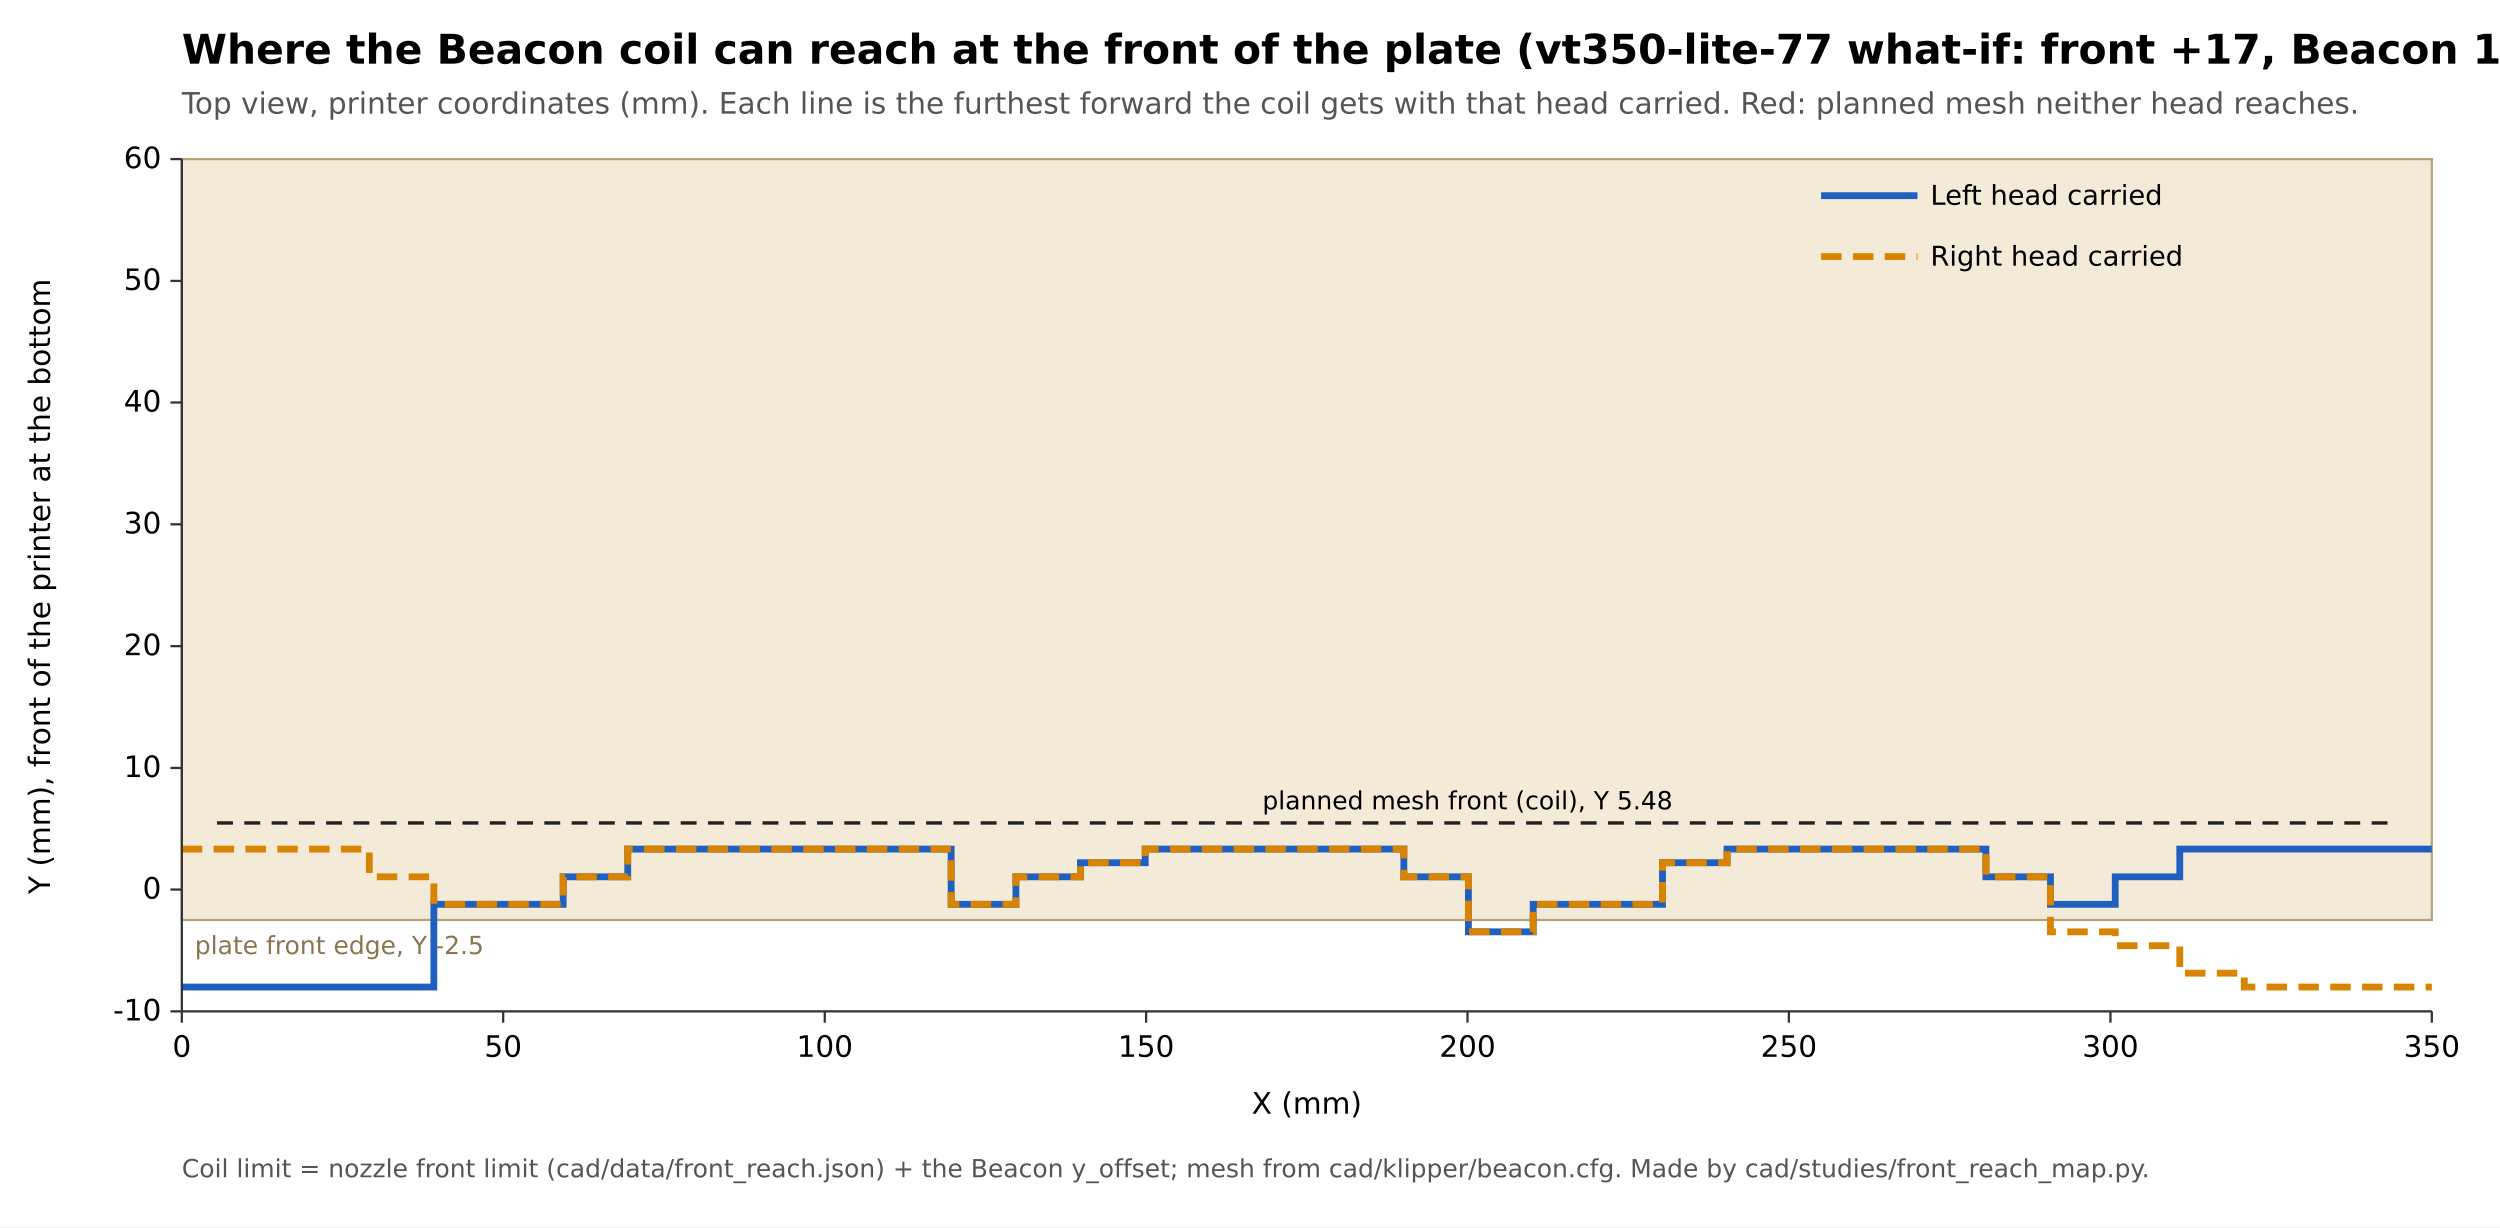
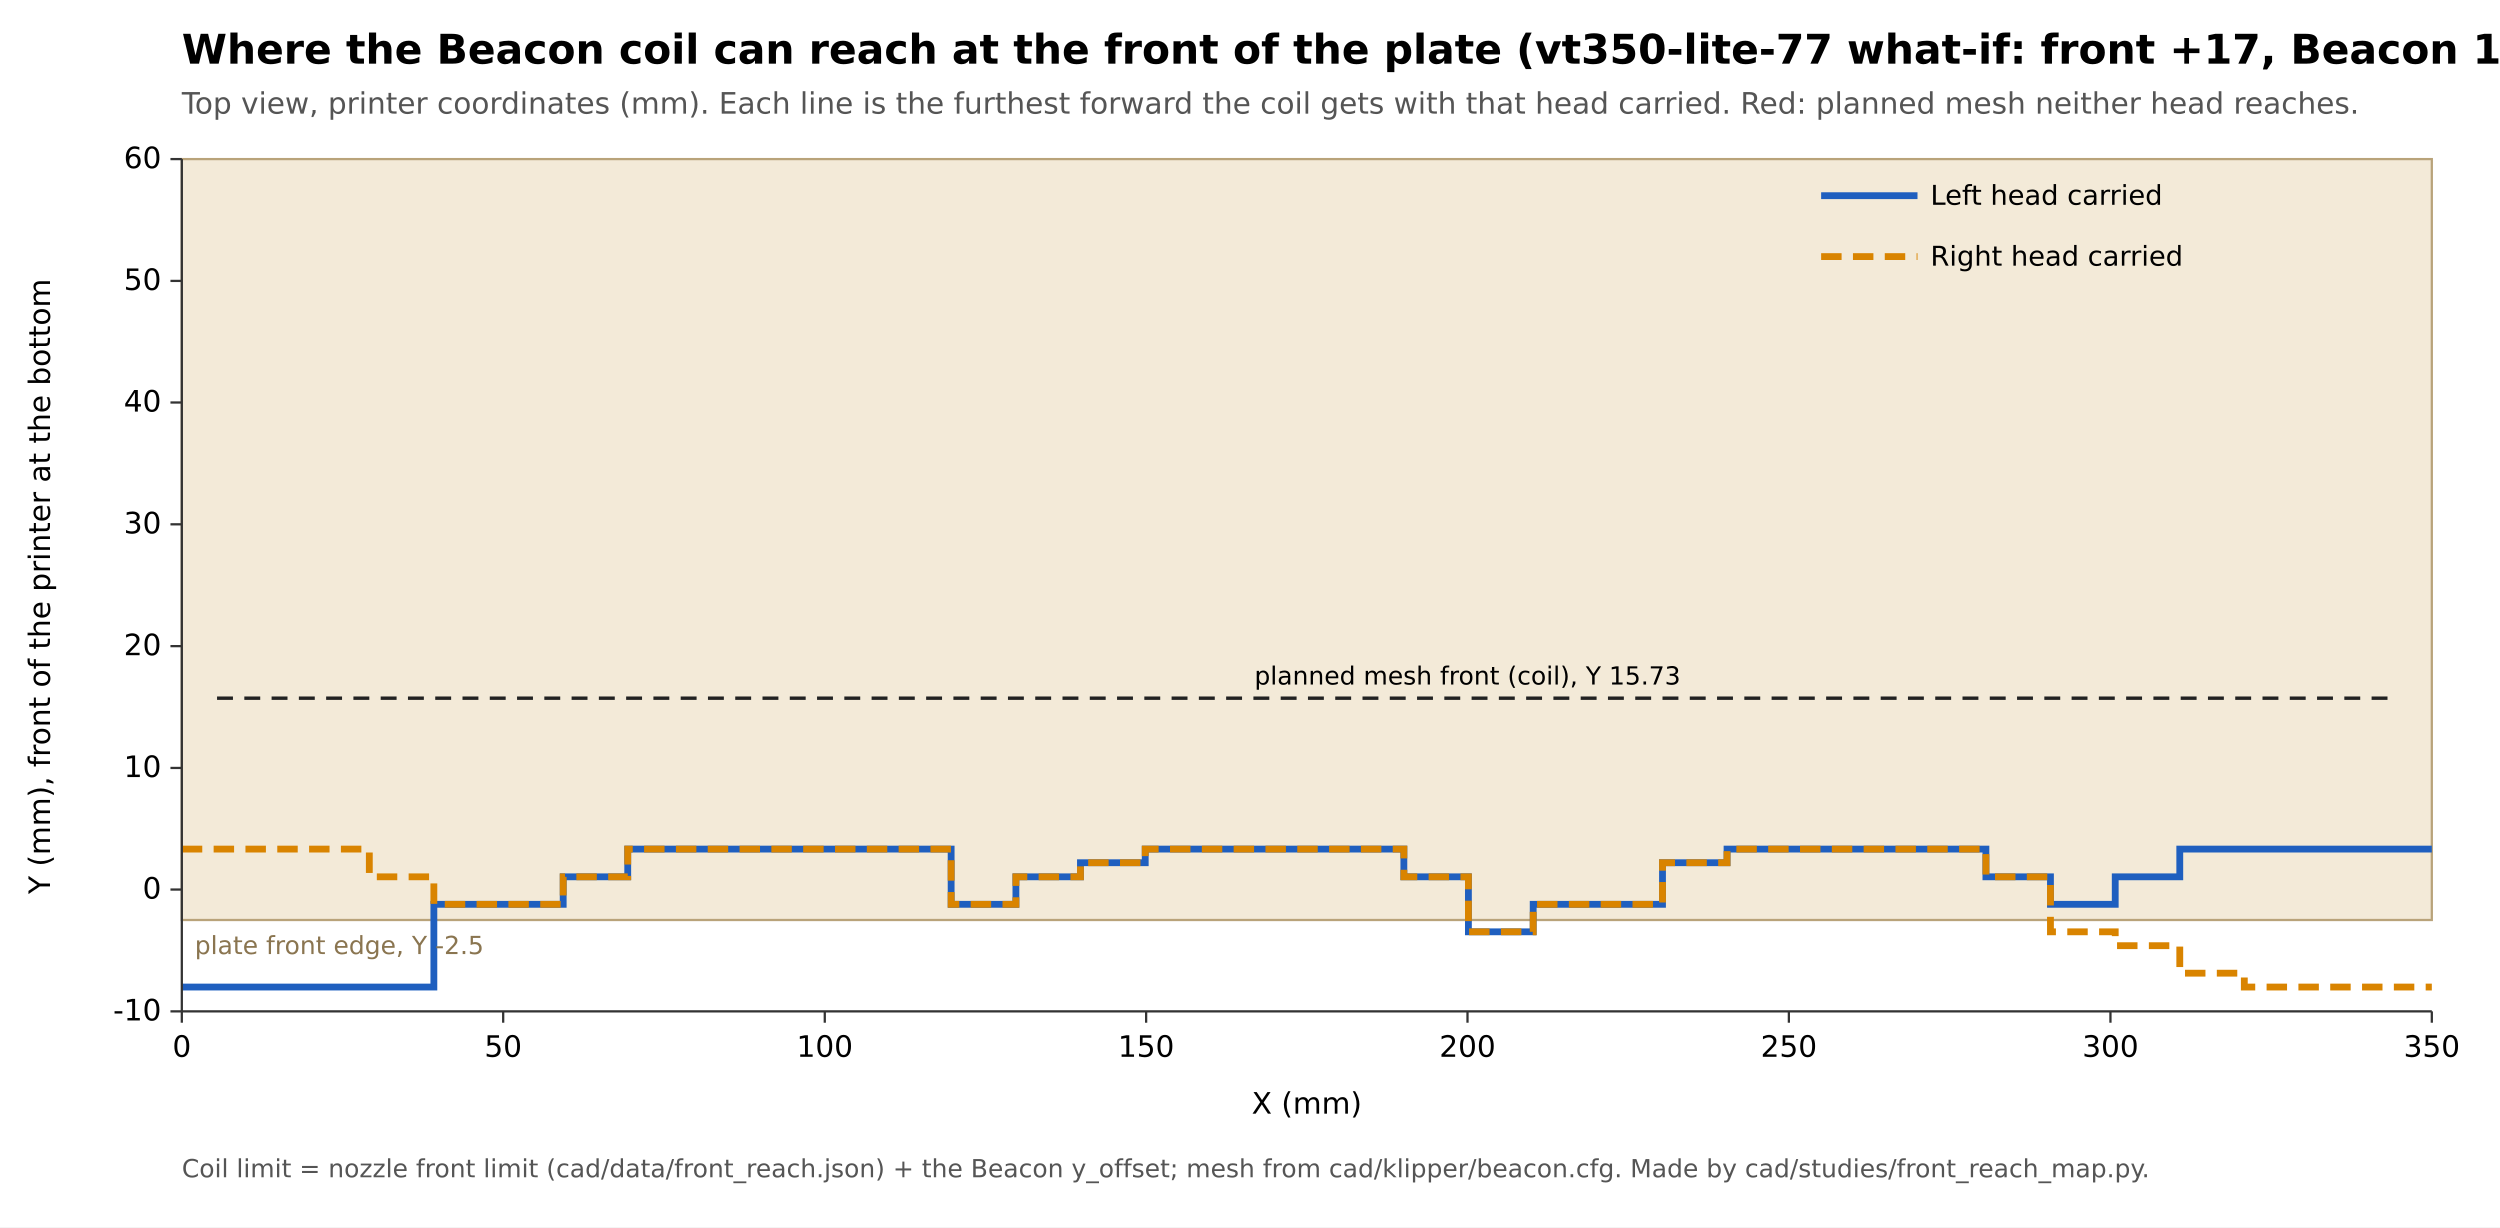
<svg xmlns="http://www.w3.org/2000/svg" width="1100" height="540" font-family="DejaVu Sans, sans-serif" font-size="13">
  <rect width="1100" height="540" fill="#ffffff" />
  <text x="80" y="28" font-size="18" font-weight="bold">Where the Beacon coil can reach at the front of the plate (vt350-lite-77 what-if: front +17, Beacon 15)</text>
  <text x="80" y="50" fill="#555">Top view, printer coordinates (mm). Each line is the furthest forward the coil gets with that head carried. Red: planned mesh neither head reaches.</text>
  <rect x="80.0" y="70.0" width="990.0" height="334.8" fill="#f3ead8" stroke="#b9a37a" />
-   <polygon points="80.0,362.1 80.0,362.1 105.5,362.1 105.5,362.1 134.0,362.1 134.0,362.1 162.5,362.1 162.5,362.1 190.9,362.1 190.9,362.1 219.3,362.1 219.3,362.1 247.8,362.1 247.8,362.1 276.2,362.1 276.2,362.1 304.7,362.1 304.7,362.1 333.2,362.1 333.2,362.1 361.6,362.1 361.6,362.1 390.1,362.1 390.1,362.1 418.5,362.1 418.5,362.1 447.0,362.1 447.0,362.1 475.4,362.1 475.4,362.1 503.9,362.1 503.9,362.1 532.3,362.1 532.3,362.1 560.8,362.1 560.8,362.1 589.2,362.1 589.2,362.1 617.7,362.1 617.7,362.1 646.1,362.1 646.1,362.1 674.6,362.1 674.6,362.1 703.0,362.1 703.0,362.1 731.5,362.1 731.5,362.1 759.9,362.1 759.9,362.1 788.4,362.1 788.4,362.1 816.8,362.1 816.8,362.1 845.3,362.1 845.3,362.1 873.8,362.1 873.8,362.1 902.2,362.1 902.2,362.1 930.7,362.1 930.7,362.1 959.1,362.1 959.1,362.1 987.5,362.1 987.5,362.1 1016.0,362.1 1016.0,362.1 1044.5,362.1 1044.5,362.1 1070.0,362.1 1070.0,362.1" fill="#e4572e" fill-opacity="0.45" />
+   <polygon points="80.0,307.2 80.0,307.2 105.5,307.2 105.5,307.2 134.0,307.2 134.0,307.2 162.5,307.2 162.5,307.2 190.9,307.2 190.9,307.2 219.3,307.2 219.3,307.2 247.8,307.2 247.8,307.2 276.2,307.2 276.2,307.2 304.7,307.2 304.7,307.2 333.2,307.2 333.2,307.2 361.6,307.2 361.6,307.2 390.1,307.2 390.1,307.2 418.5,307.2 418.5,307.2 447.0,307.2 447.0,307.2 475.4,307.2 475.4,307.2 503.9,307.2 503.9,307.2 532.3,307.2 532.3,307.2 560.8,307.2 560.8,307.2 589.2,307.2 589.2,307.2 617.7,307.2 617.7,307.2 646.1,307.2 646.1,307.2 674.6,307.2 674.6,307.2 703.0,307.2 703.0,307.2 731.5,307.2 731.5,307.2 759.9,307.2 759.9,307.2 788.4,307.2 788.4,307.2 816.8,307.2 816.8,307.2 845.3,307.2 845.3,307.2 873.8,307.2 873.8,307.2 902.2,307.2 902.2,307.2 930.7,307.2 930.7,307.2 959.1,307.2 959.1,307.2 987.5,307.2 987.5,307.2 1016.0,307.2 1016.0,307.2 1044.5,307.2 1044.5,307.2 1070.0,307.2 1070.0,307.2" fill="#e4572e" fill-opacity="0.45" />
  <polyline points="80.0,434.3 105.5,434.3 105.5,434.3 134.0,434.3 134.0,434.3 162.5,434.3 162.5,434.3 190.9,434.3 190.9,397.9 219.3,397.9 219.3,397.9 247.8,397.9 247.8,385.8 276.2,385.8 276.2,373.6 304.7,373.6 304.7,373.6 333.2,373.6 333.2,373.6 361.6,373.6 361.6,373.6 390.1,373.6 390.1,373.6 418.5,373.6 418.5,397.9 447.0,397.9 447.0,385.8 475.4,385.8 475.4,379.6 503.9,379.6 503.9,373.6 532.3,373.6 532.3,373.6 560.8,373.6 560.8,373.6 589.2,373.6 589.2,373.6 617.7,373.6 617.7,385.8 646.1,385.8 646.1,410.0 674.6,410.0 674.6,397.9 703.0,397.9 703.0,397.9 731.5,397.9 731.5,379.6 759.9,379.6 759.9,373.6 788.4,373.6 788.4,373.6 816.8,373.6 816.8,373.6 845.3,373.6 845.3,373.6 873.8,373.6 873.8,385.8 902.2,385.8 902.2,397.9 930.7,397.9 930.7,385.8 959.1,385.8 959.1,373.6 987.5,373.6 987.5,373.6 1016.0,373.6 1016.0,373.6 1044.5,373.6 1044.5,373.6 1070.0,373.6" fill="none" stroke="#1f5fbf" stroke-width="3" />
  <line x1="801.3" y1="86.1" x2="843.7" y2="86.1" stroke="#1f5fbf" stroke-width="3" />
  <text x="849.4" y="90.1" font-size="12">Left head carried</text>
  <polyline points="80.0,373.6 105.5,373.6 105.5,373.6 134.0,373.6 134.0,373.6 162.5,373.6 162.5,385.8 190.9,385.8 190.9,397.9 219.3,397.9 219.3,397.9 247.8,397.9 247.8,385.8 276.2,385.8 276.2,373.6 304.7,373.6 304.7,373.6 333.2,373.6 333.2,373.6 361.6,373.6 361.6,373.6 390.1,373.6 390.1,373.6 418.5,373.6 418.5,397.9 447.0,397.9 447.0,385.8 475.4,385.8 475.4,379.6 503.9,379.6 503.9,373.6 532.3,373.6 532.3,373.6 560.8,373.6 560.8,373.6 589.2,373.6 589.2,373.6 617.7,373.6 617.7,385.8 646.1,385.8 646.1,410.0 674.6,410.0 674.6,397.9 703.0,397.9 703.0,397.9 731.5,397.9 731.5,379.6 759.9,379.6 759.9,373.6 788.4,373.6 788.4,373.6 816.8,373.6 816.8,373.6 845.3,373.6 845.3,373.6 873.8,373.6 873.8,385.8 902.2,385.8 902.2,410.0 930.7,410.0 930.7,416.1 959.1,416.1 959.1,428.2 987.5,428.2 987.5,434.3 1016.0,434.3 1016.0,434.3 1044.5,434.3 1044.5,434.3 1070.0,434.3" fill="none" stroke="#d98400" stroke-width="3" stroke-dasharray="9 5" />
  <line x1="801.3" y1="112.9" x2="843.7" y2="112.9" stroke="#d98400" stroke-width="3" stroke-dasharray="9 5" />
  <text x="849.4" y="116.9" font-size="12">Right head carried</text>
-   <line x1="95.5" y1="362.1" x2="1054.5" y2="362.1" stroke="#222" stroke-dasharray="7 5" stroke-width="1.5" />
-   <text x="645.7" y="356.1" font-size="11" text-anchor="middle">planned mesh front (coil), Y 5.48</text>
+   <line x1="95.5" y1="307.2" x2="1054.5" y2="307.2" stroke="#222" stroke-dasharray="7 5" stroke-width="1.5" />
+   <text x="645.7" y="301.2" font-size="11" text-anchor="middle">planned mesh front (coil), Y 15.73</text>
  <text x="85.7" y="419.8" font-size="11" fill="#8a7550">plate front edge, Y -2.5</text>
  <line x1="80.0" y1="445.0" x2="80.0" y2="450.0" stroke="#333" />
  <text x="80.0" y="465.0" text-anchor="middle">0</text>
  <line x1="221.4" y1="445.0" x2="221.4" y2="450.0" stroke="#333" />
  <text x="221.4" y="465.0" text-anchor="middle">50</text>
  <line x1="362.9" y1="445.0" x2="362.9" y2="450.0" stroke="#333" />
  <text x="362.9" y="465.0" text-anchor="middle">100</text>
  <line x1="504.3" y1="445.0" x2="504.3" y2="450.0" stroke="#333" />
  <text x="504.3" y="465.0" text-anchor="middle">150</text>
  <line x1="645.7" y1="445.0" x2="645.7" y2="450.0" stroke="#333" />
  <text x="645.7" y="465.0" text-anchor="middle">200</text>
  <line x1="787.1" y1="445.0" x2="787.1" y2="450.0" stroke="#333" />
  <text x="787.1" y="465.0" text-anchor="middle">250</text>
  <line x1="928.6" y1="445.0" x2="928.6" y2="450.0" stroke="#333" />
  <text x="928.6" y="465.0" text-anchor="middle">300</text>
  <line x1="1070.0" y1="445.0" x2="1070.0" y2="450.0" stroke="#333" />
  <text x="1070.0" y="465.0" text-anchor="middle">350</text>
  <line x1="75" y1="445.0" x2="80" y2="445.0" stroke="#333" />
  <text x="71" y="449.0" text-anchor="end">-10</text>
  <line x1="75" y1="391.4" x2="80" y2="391.4" stroke="#333" />
  <text x="71" y="395.4" text-anchor="end">0</text>
  <line x1="75" y1="337.9" x2="80" y2="337.9" stroke="#333" />
  <text x="71" y="341.9" text-anchor="end">10</text>
  <line x1="75" y1="284.3" x2="80" y2="284.3" stroke="#333" />
  <text x="71" y="288.3" text-anchor="end">20</text>
  <line x1="75" y1="230.7" x2="80" y2="230.7" stroke="#333" />
  <text x="71" y="234.7" text-anchor="end">30</text>
  <line x1="75" y1="177.1" x2="80" y2="177.1" stroke="#333" />
  <text x="71" y="181.1" text-anchor="end">40</text>
  <line x1="75" y1="123.6" x2="80" y2="123.6" stroke="#333" />
  <text x="71" y="127.6" text-anchor="end">50</text>
  <line x1="75" y1="70.0" x2="80" y2="70.0" stroke="#333" />
  <text x="71" y="74.0" text-anchor="end">60</text>
  <line x1="80" y1="445.0" x2="1070.0" y2="445.0" stroke="#333" />
  <line x1="80" y1="445.0" x2="80" y2="70.0" stroke="#333" />
  <text x="575" y="490" text-anchor="middle">X (mm)</text>
  <text x="22" y="258" transform="rotate(-90 22 258)" text-anchor="middle">Y (mm), front of the printer at the bottom</text>
  <text x="80" y="518" font-size="11" fill="#555">Coil limit = nozzle front limit (cad/data/front_reach.json) + the Beacon y_offset; mesh from cad/klipper/beacon.cfg. Made by cad/studies/front_reach_map.py.</text>
</svg>
